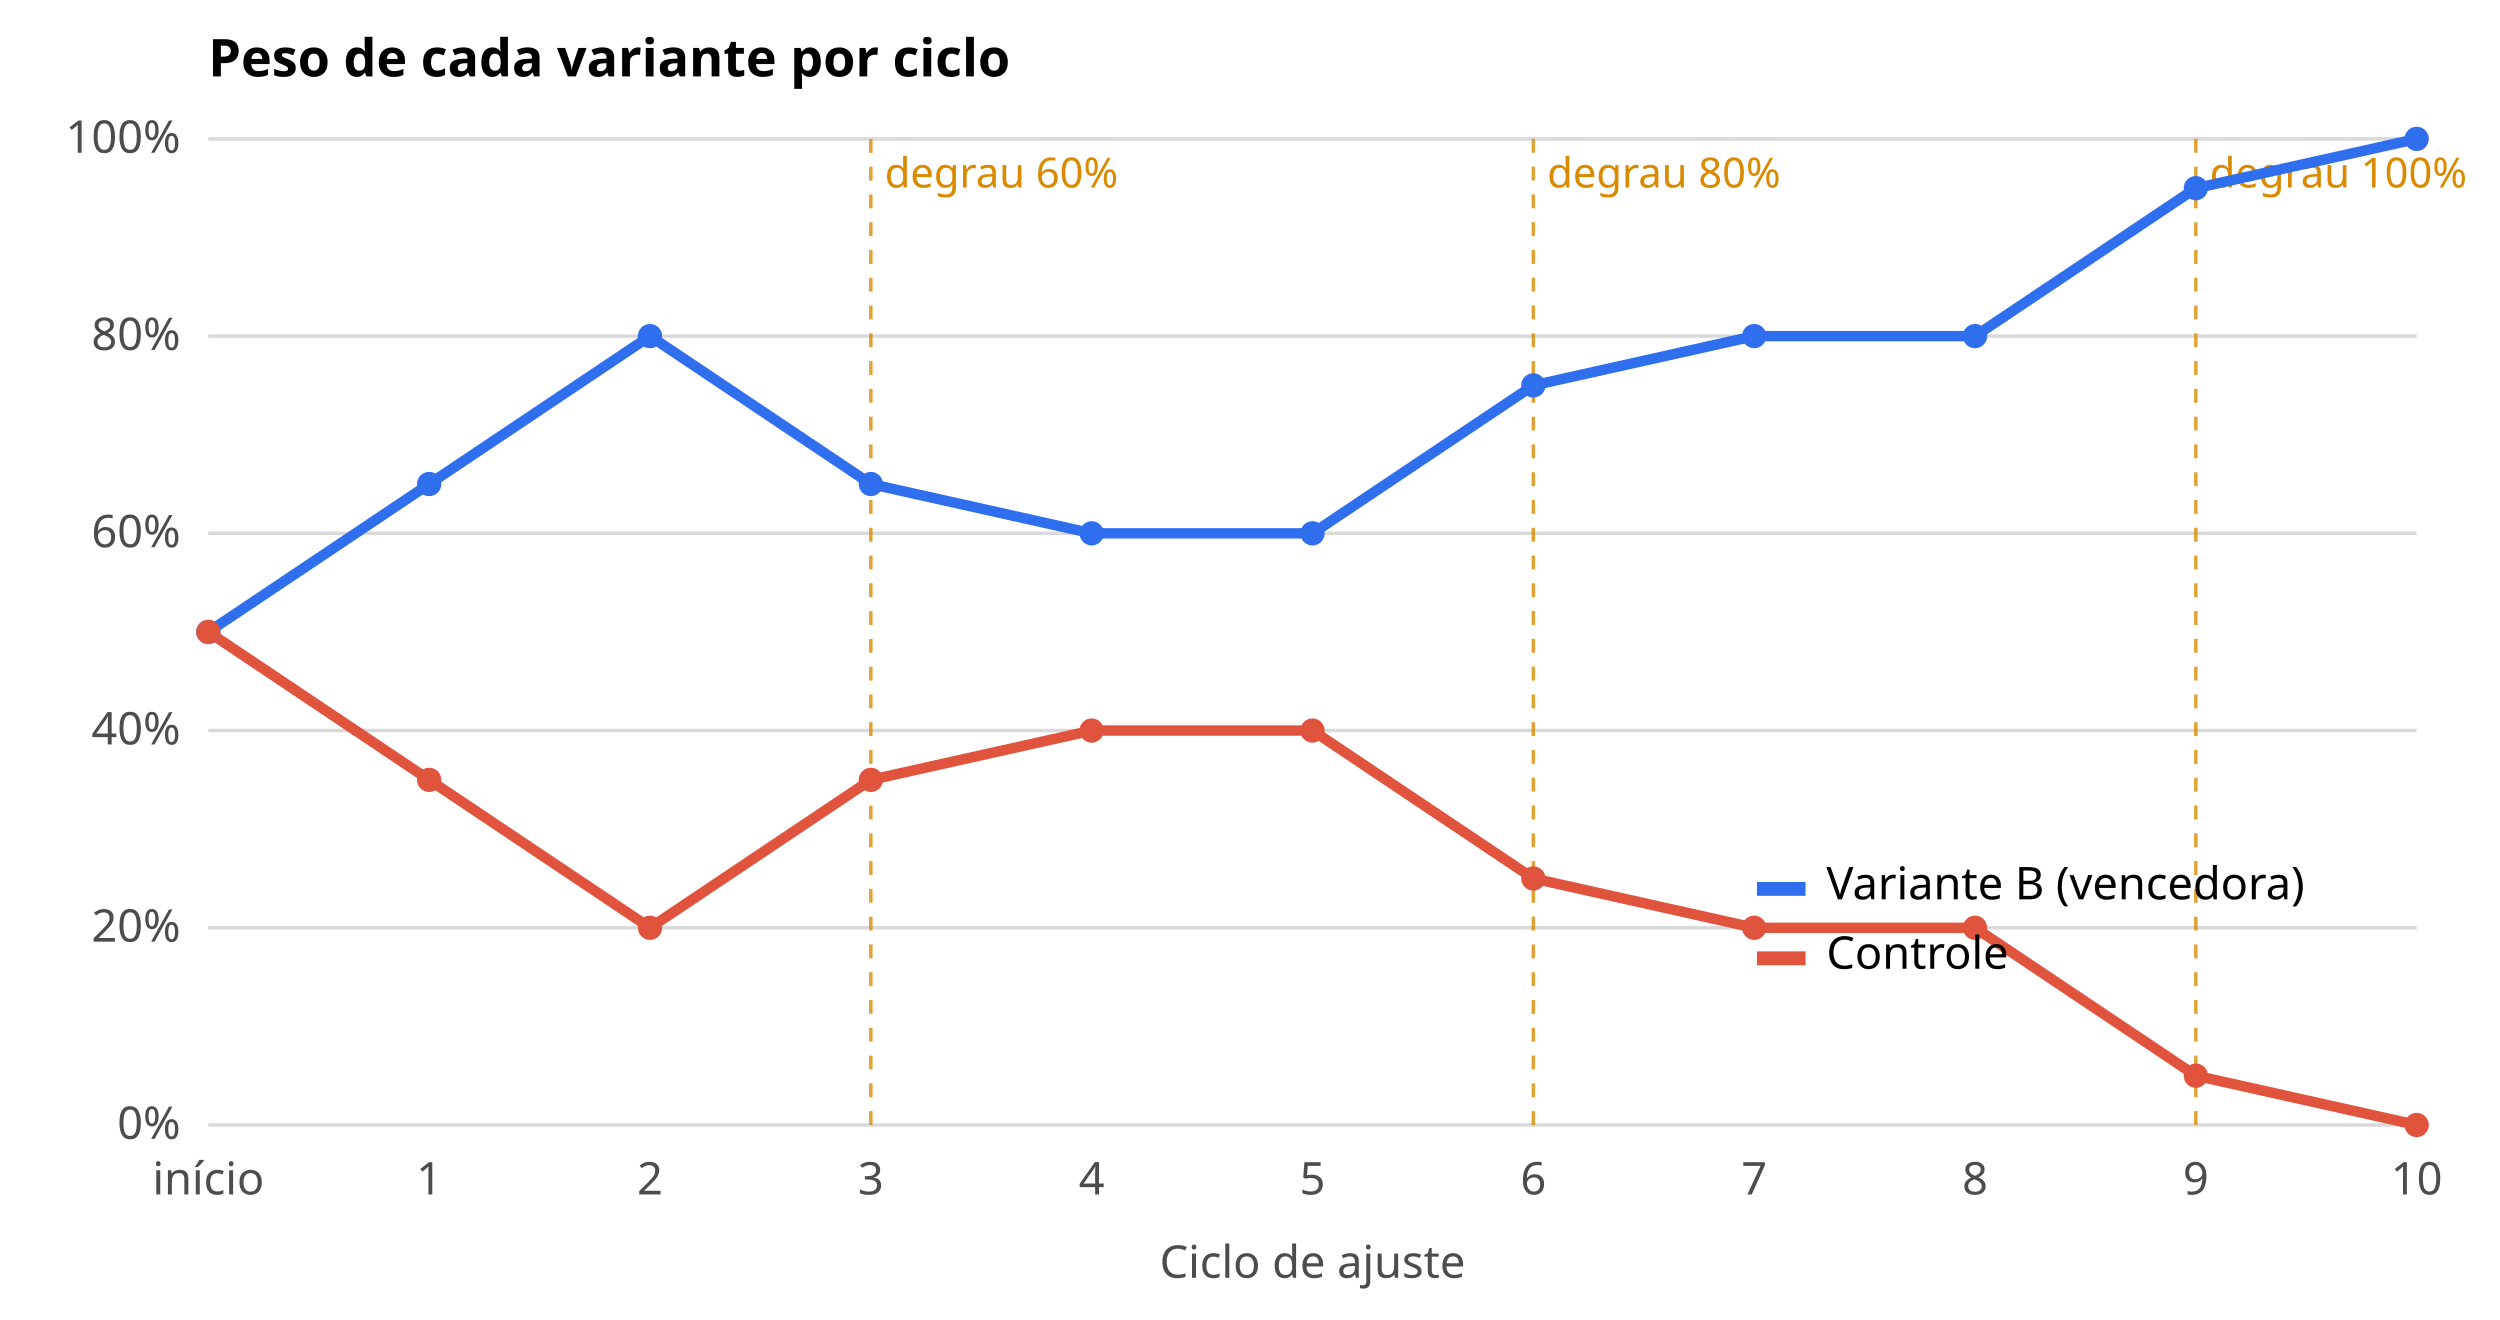
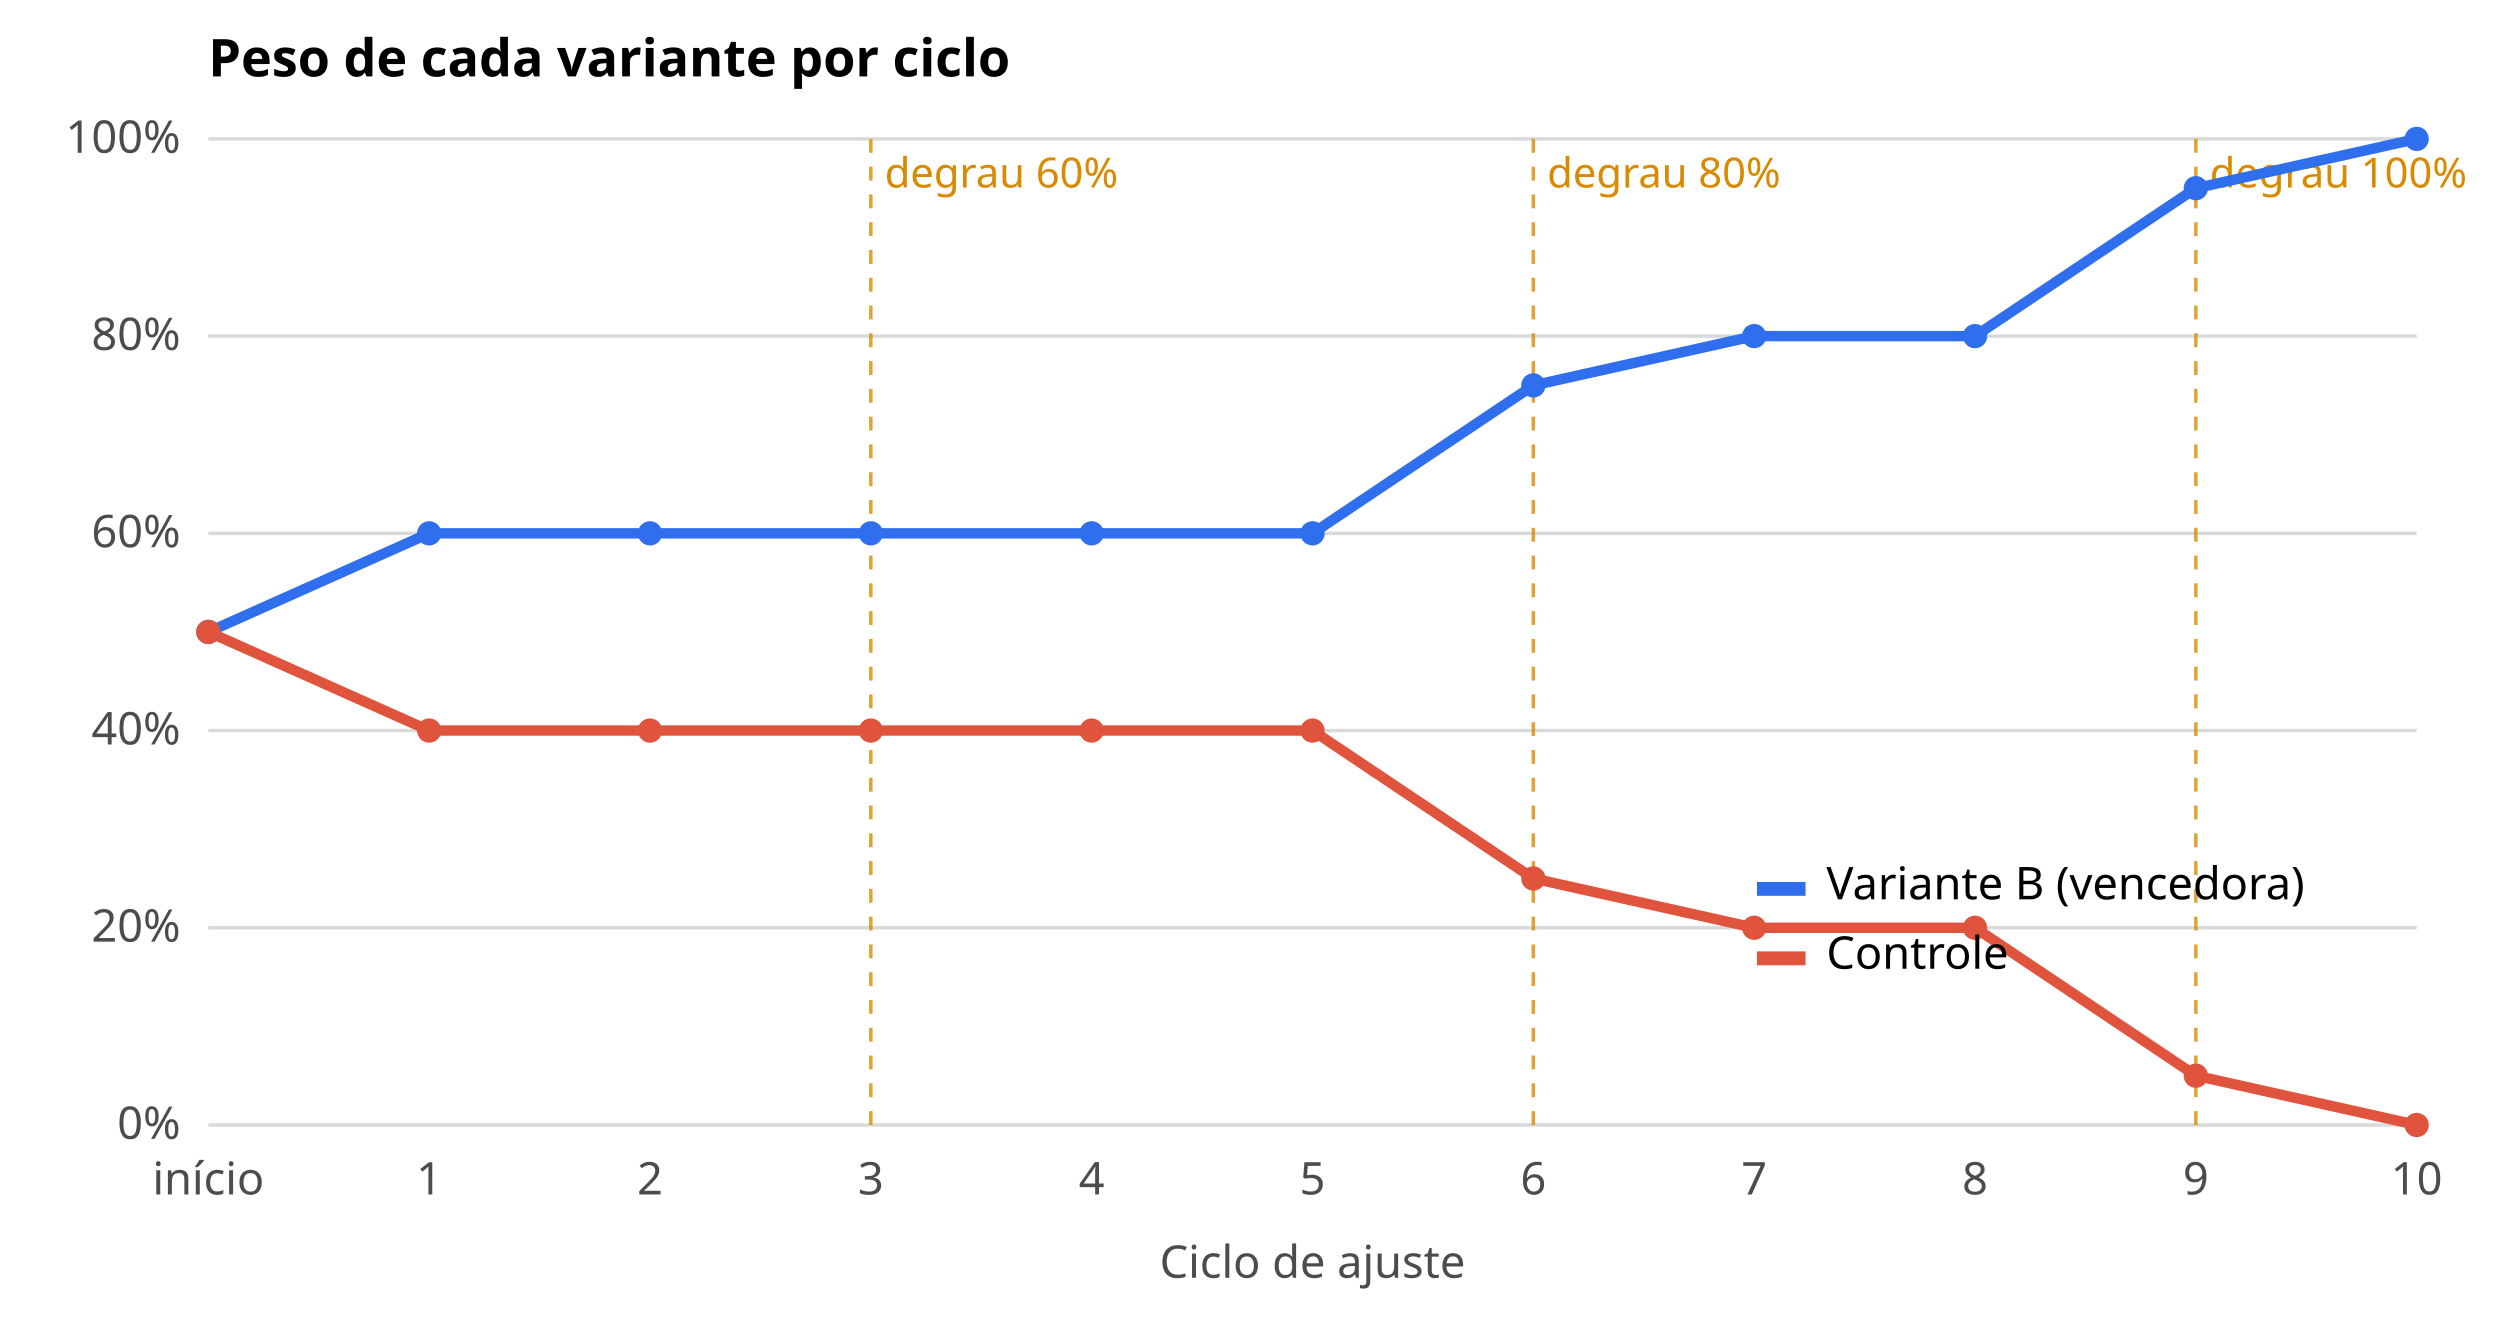
<svg xmlns="http://www.w3.org/2000/svg" viewBox="0 0 720 380" role="img" aria-label="Pesos do controle e da variante B ao longo de 10 ciclos" font-family="system-ui,sans-serif" font-size="13">
  <text x="60" y="22" font-size="15" font-weight="600" fill="currentColor">Peso de cada variante por ciclo</text>
  <line x1="60" y1="324.0" x2="696" y2="324.0" stroke="currentColor" opacity="0.15" />
  <text x="52" y="328.0" text-anchor="end" fill="currentColor" opacity="0.7">0%</text>
  <line x1="60" y1="267.2" x2="696" y2="267.2" stroke="currentColor" opacity="0.15" />
  <text x="52" y="271.2" text-anchor="end" fill="currentColor" opacity="0.7">20%</text>
  <line x1="60" y1="210.4" x2="696" y2="210.4" stroke="currentColor" opacity="0.15" />
  <text x="52" y="214.4" text-anchor="end" fill="currentColor" opacity="0.7">40%</text>
  <line x1="60" y1="153.6" x2="696" y2="153.6" stroke="currentColor" opacity="0.15" />
  <text x="52" y="157.6" text-anchor="end" fill="currentColor" opacity="0.7">60%</text>
  <line x1="60" y1="96.8" x2="696" y2="96.8" stroke="currentColor" opacity="0.15" />
  <text x="52" y="100.8" text-anchor="end" fill="currentColor" opacity="0.7">80%</text>
  <line x1="60" y1="40.0" x2="696" y2="40.0" stroke="currentColor" opacity="0.15" />
  <text x="52" y="44.0" text-anchor="end" fill="currentColor" opacity="0.7">100%</text>
  <text x="60.0" y="344" text-anchor="middle" fill="currentColor" opacity="0.7">início</text>
  <text x="123.6" y="344" text-anchor="middle" fill="currentColor" opacity="0.7">1</text>
  <text x="187.2" y="344" text-anchor="middle" fill="currentColor" opacity="0.7">2</text>
  <text x="250.8" y="344" text-anchor="middle" fill="currentColor" opacity="0.7">3</text>
  <text x="314.4" y="344" text-anchor="middle" fill="currentColor" opacity="0.7">4</text>
  <text x="378.0" y="344" text-anchor="middle" fill="currentColor" opacity="0.7">5</text>
  <text x="441.6" y="344" text-anchor="middle" fill="currentColor" opacity="0.7">6</text>
  <text x="505.2" y="344" text-anchor="middle" fill="currentColor" opacity="0.7">7</text>
  <text x="568.8" y="344" text-anchor="middle" fill="currentColor" opacity="0.7">8</text>
  <text x="632.4" y="344" text-anchor="middle" fill="currentColor" opacity="0.7">9</text>
  <text x="696.0" y="344" text-anchor="middle" fill="currentColor" opacity="0.7">10</text>
  <text x="378.0" y="368" text-anchor="middle" fill="currentColor" opacity="0.7">Ciclo de ajuste</text>
  <line x1="250.8" y1="40" x2="250.8" y2="324" stroke="#d98a00" stroke-dasharray="4 4" opacity="0.8" />
  <text x="254.8" y="54" fill="#d98a00" font-size="12">degrau 60%</text>
  <line x1="441.6" y1="40" x2="441.6" y2="324" stroke="#d98a00" stroke-dasharray="4 4" opacity="0.8" />
  <text x="445.6" y="54" fill="#d98a00" font-size="12">degrau 80%</text>
  <line x1="632.4" y1="40" x2="632.4" y2="324" stroke="#d98a00" stroke-dasharray="4 4" opacity="0.8" />
  <text x="636.4" y="54" fill="#d98a00" font-size="12">degrau 100%</text>
-   <path d="M60.0,182.0 L123.6,139.4 L187.2,96.8 L250.8,139.4 L314.4,153.6 L378.0,153.6 L441.6,111.0 L505.2,96.8 L568.8,96.8 L632.4,54.2 L696.0,40.0" fill="none" stroke="#2f6fed" stroke-width="3" />
-   <path d="M60.0,182.0 L123.6,224.6 L187.2,267.2 L250.8,224.6 L314.4,210.4 L378.0,210.4 L441.6,253.0 L505.2,267.2 L568.8,267.2 L632.4,309.8 L696.0,324.0" fill="none" stroke="#e0533d" stroke-width="3" />
+   <path d="M60.0,182.0 L123.6,153.6 L187.2,153.6 L250.8,153.6 L314.4,153.6 L378.0,153.6 L441.6,111.0 L505.2,96.8 L568.8,96.8 L632.4,54.2 L696.0,40.0" fill="none" stroke="#2f6fed" stroke-width="3" />
+   <path d="M60.0,182.0 L123.6,210.4 L187.2,210.4 L250.8,210.4 L314.4,210.4 L378.0,210.4 L441.6,253.0 L505.2,267.2 L568.8,267.2 L632.4,309.8 L696.0,324.0" fill="none" stroke="#e0533d" stroke-width="3" />
  <circle cx="60.0" cy="182.0" r="3.5" fill="#2f6fed" />
-   <circle cx="123.6" cy="139.4" r="3.5" fill="#2f6fed" />
-   <circle cx="187.2" cy="96.8" r="3.5" fill="#2f6fed" />
-   <circle cx="250.8" cy="139.4" r="3.5" fill="#2f6fed" />
+   <circle cx="123.6" cy="153.6" r="3.5" fill="#2f6fed" />
+   <circle cx="187.2" cy="153.6" r="3.5" fill="#2f6fed" />
+   <circle cx="250.8" cy="153.6" r="3.5" fill="#2f6fed" />
  <circle cx="314.4" cy="153.6" r="3.5" fill="#2f6fed" />
  <circle cx="378.0" cy="153.6" r="3.5" fill="#2f6fed" />
  <circle cx="441.6" cy="111.0" r="3.5" fill="#2f6fed" />
  <circle cx="505.2" cy="96.8" r="3.5" fill="#2f6fed" />
  <circle cx="568.8" cy="96.8" r="3.5" fill="#2f6fed" />
  <circle cx="632.4" cy="54.2" r="3.5" fill="#2f6fed" />
  <circle cx="696.0" cy="40.0" r="3.5" fill="#2f6fed" />
  <circle cx="60.0" cy="182.0" r="3.5" fill="#e0533d" />
-   <circle cx="123.6" cy="224.6" r="3.5" fill="#e0533d" />
-   <circle cx="187.2" cy="267.2" r="3.5" fill="#e0533d" />
-   <circle cx="250.8" cy="224.6" r="3.5" fill="#e0533d" />
+   <circle cx="123.6" cy="210.4" r="3.5" fill="#e0533d" />
+   <circle cx="187.2" cy="210.4" r="3.5" fill="#e0533d" />
+   <circle cx="250.8" cy="210.4" r="3.5" fill="#e0533d" />
  <circle cx="314.4" cy="210.4" r="3.5" fill="#e0533d" />
  <circle cx="378.0" cy="210.4" r="3.5" fill="#e0533d" />
  <circle cx="441.6" cy="253.0" r="3.5" fill="#e0533d" />
  <circle cx="505.2" cy="267.2" r="3.5" fill="#e0533d" />
  <circle cx="568.8" cy="267.2" r="3.5" fill="#e0533d" />
  <circle cx="632.4" cy="309.8" r="3.5" fill="#e0533d" />
  <circle cx="696.0" cy="324.0" r="3.5" fill="#e0533d" />
  <rect x="506" y="254" width="14" height="4" fill="#2f6fed" />
  <text x="526" y="259" fill="currentColor">Variante B (vencedora)</text>
  <rect x="506" y="274" width="14" height="4" fill="#e0533d" />
  <text x="526" y="279" fill="currentColor">Controle</text>
</svg>
